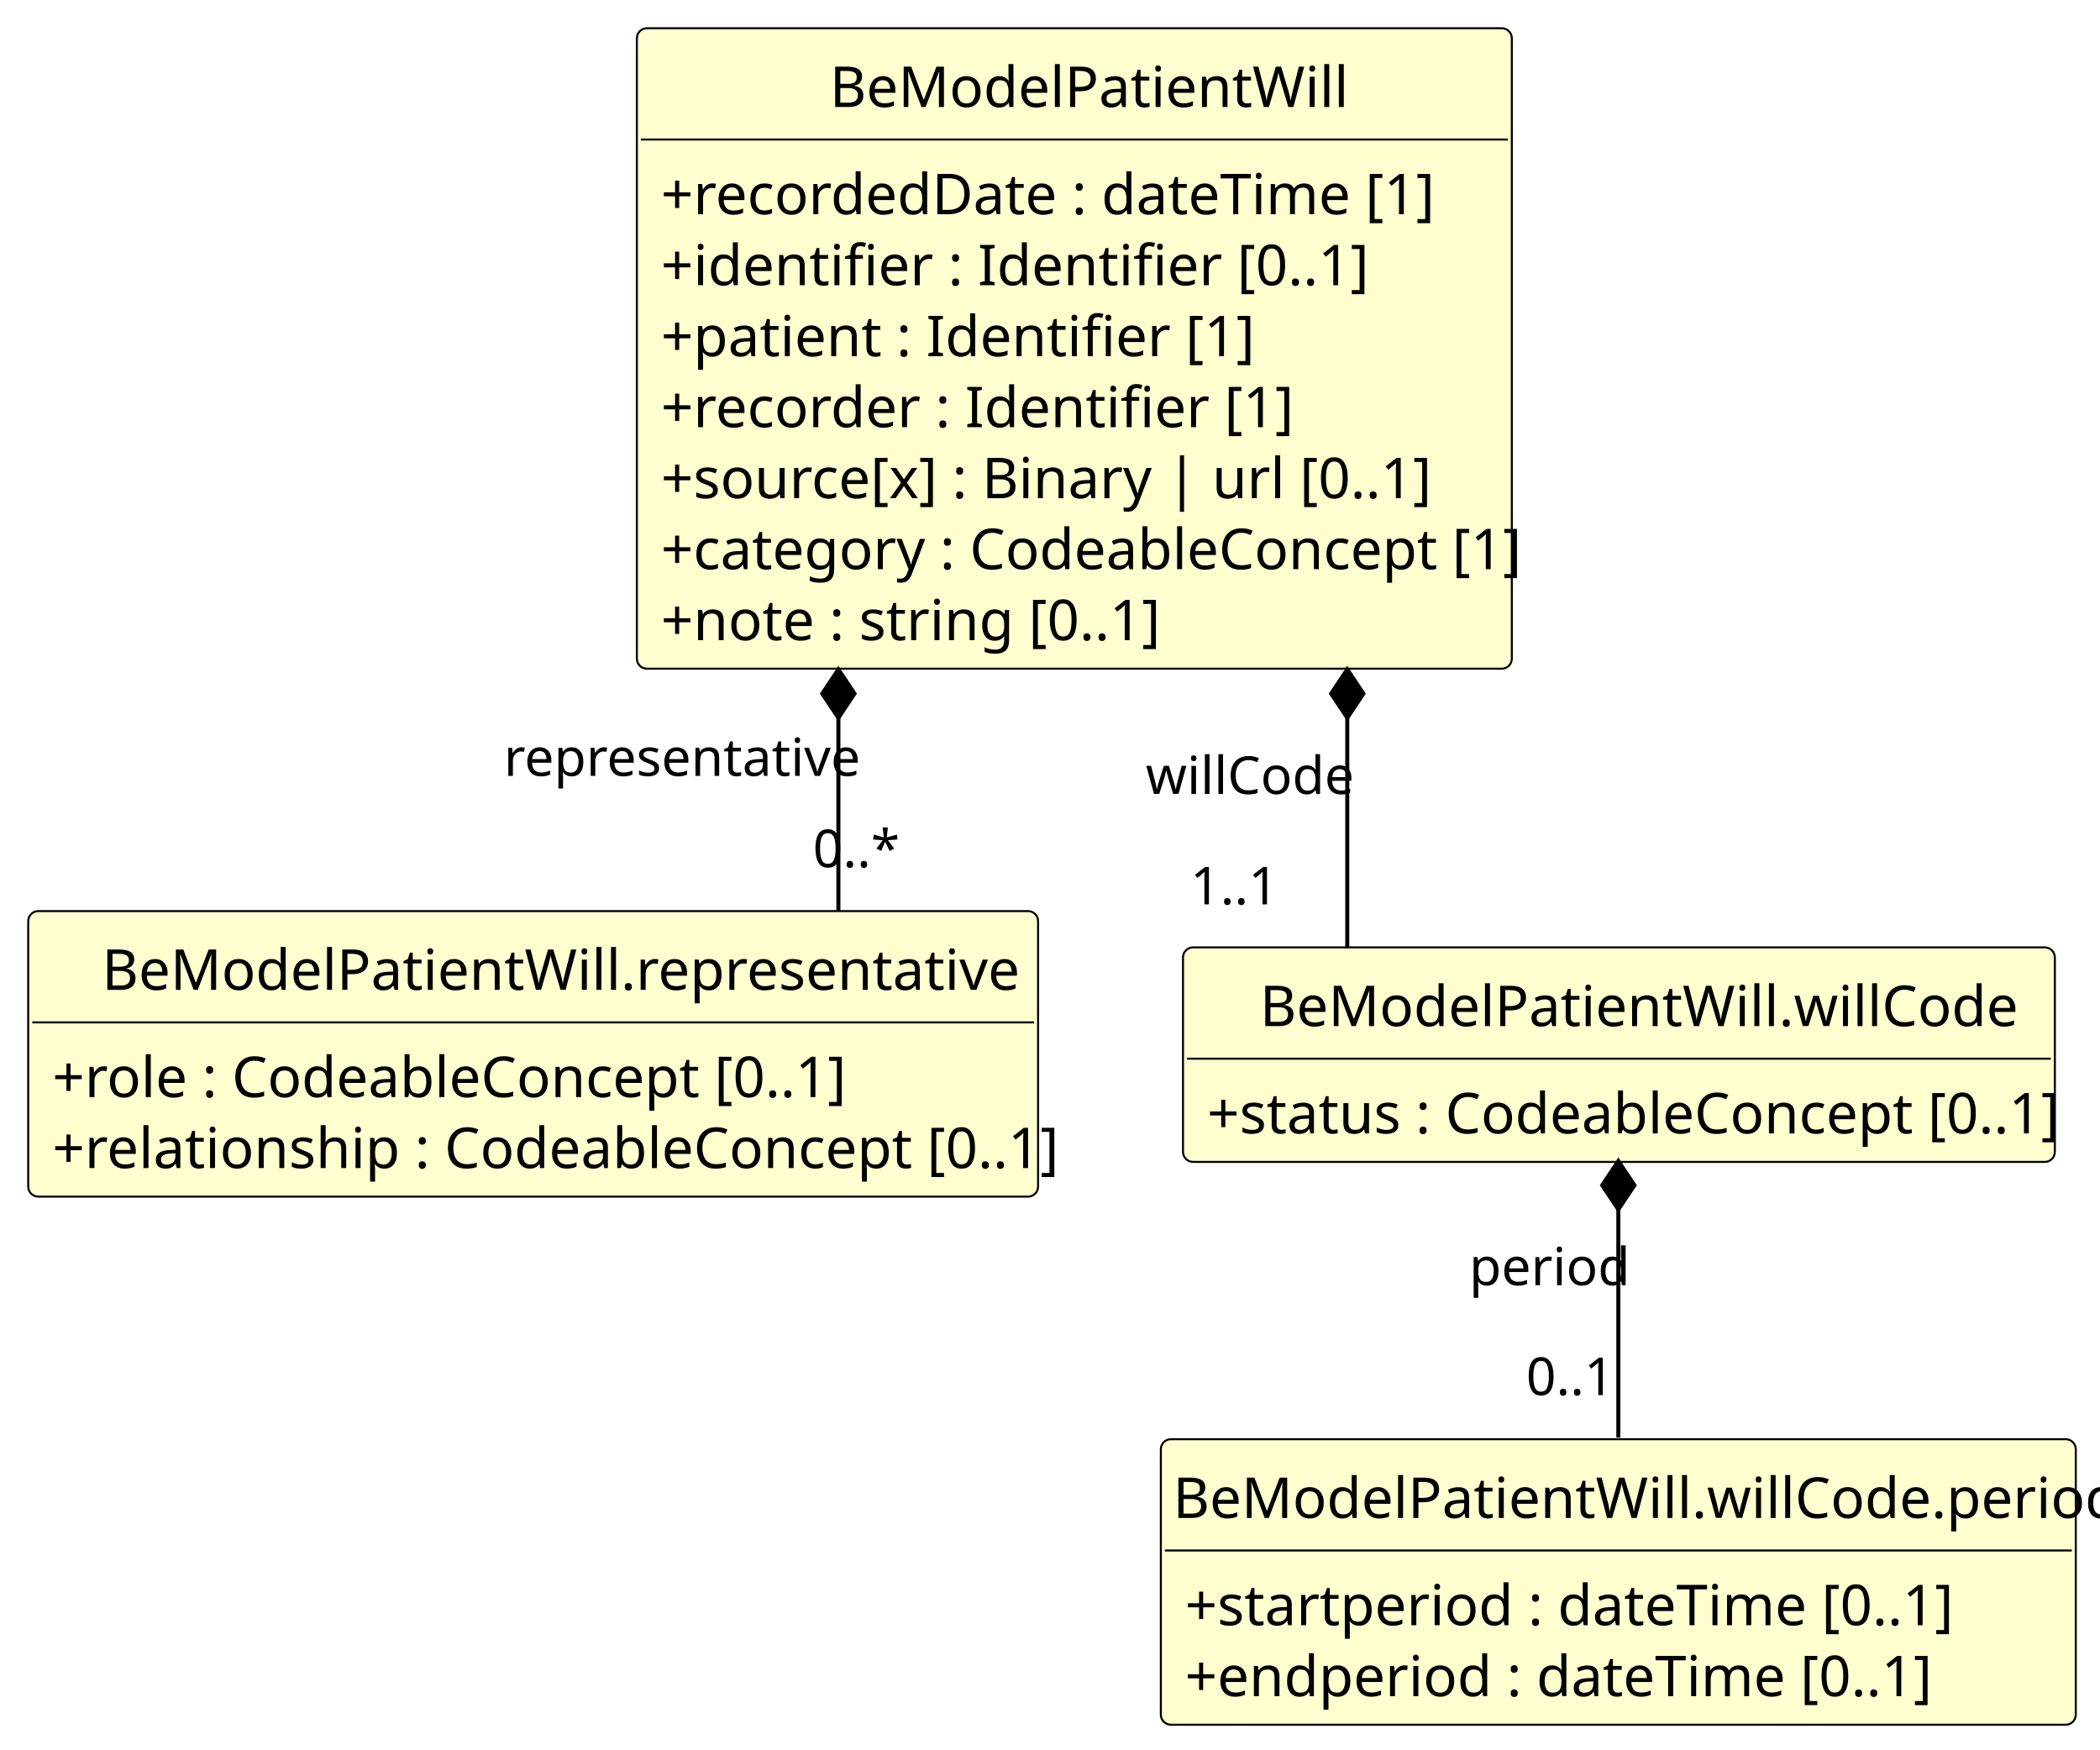
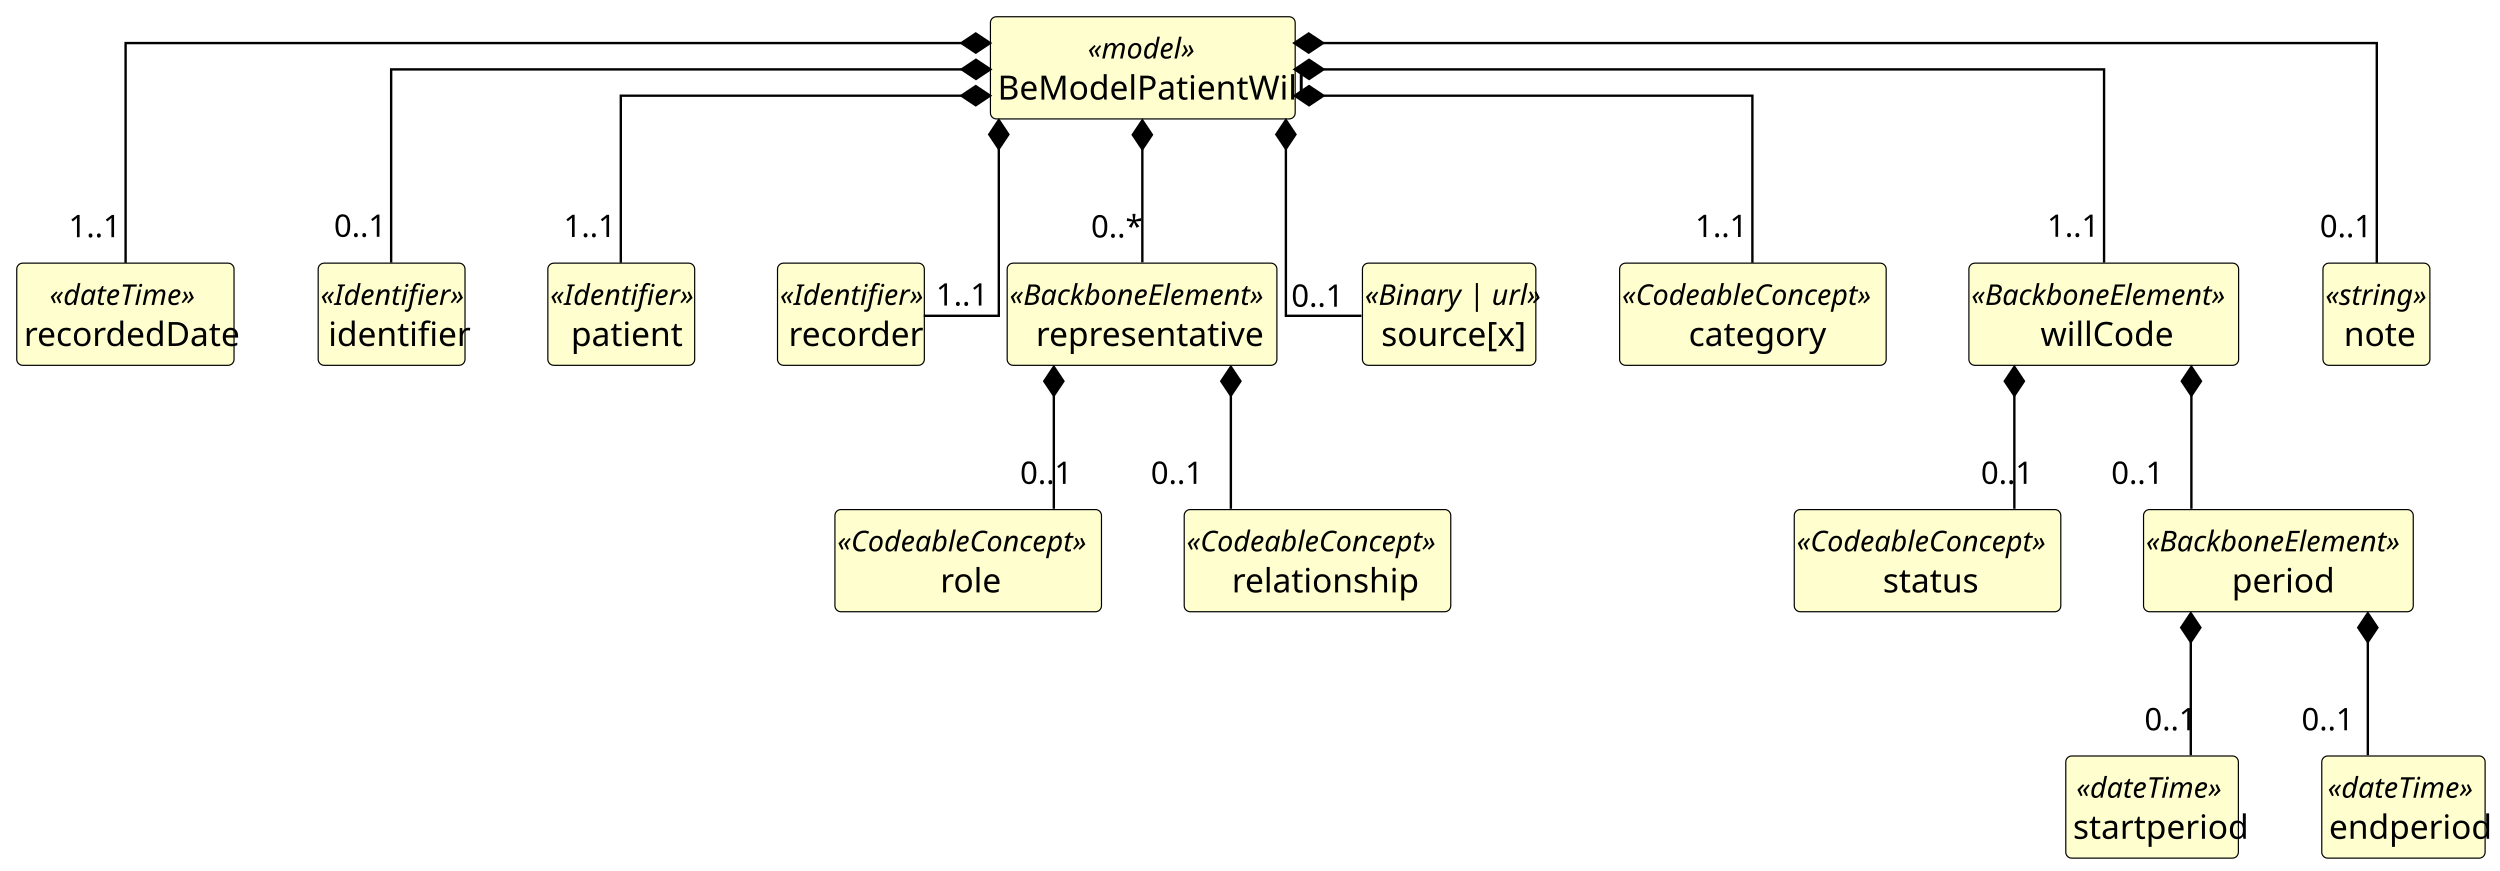
- <svg xmlns="http://www.w3.org/2000/svg" contentStyleType="text/css" data-diagram-type="CLASS" height="434px" preserveAspectRatio="none" style="width:521px;height:434px;background:#FFFFFF;" version="1.1" viewBox="0 0 521 434" width="521px" zoomAndPan="magnify">
+ <svg xmlns="http://www.w3.org/2000/svg" contentStyleType="text/css" data-diagram-type="CLASS" height="364px" preserveAspectRatio="none" style="width:1045px;height:364px;background:#FFFFFF;" version="1.1" viewBox="0 0 1045 364" width="1045px" zoomAndPan="magnify">
  <defs />
  <g>
    <g class="entity" data-entity="BeModelPatientWill" data-source-line="14" data-uid="ent0002" id="entity_BeModelPatientWill">
-       <rect fill="#FEFECE" height="158.875" rx="2.5" ry="2.5" style="stroke:#000000;stroke-width:0.5;" width="217.078" x="158" y="7" />
-       <text fill="#000000" font-family="sans-serif" font-size="14" lengthAdjust="spacing" textLength="121.386" x="205.846" y="26.533">BeModelPatientWill</text>
-       <line style="stroke:#000000;stroke-width:0.5;" x1="159" x2="374.078" y1="34.609" y2="34.609" />
-       <text fill="#000000" font-family="sans-serif" font-size="14" lengthAdjust="spacing" textLength="182.485" x="164" y="53.143">+recordedDate : dateTime [1]</text>
-       <text fill="#000000" font-family="sans-serif" font-size="14" lengthAdjust="spacing" textLength="161.478" x="164" y="70.752">+identifier : Identifier [0..1]</text>
-       <text fill="#000000" font-family="sans-serif" font-size="14" lengthAdjust="spacing" textLength="135.03" x="164" y="88.361">+patient : Identifier [1]</text>
-       <text fill="#000000" font-family="sans-serif" font-size="14" lengthAdjust="spacing" textLength="145.127" x="164" y="105.971">+recorder : Identifier [1]</text>
-       <text fill="#000000" font-family="sans-serif" font-size="14" lengthAdjust="spacing" textLength="178.322" x="164" y="123.58">+source[x] : Binary | url [0..1]</text>
-       <text fill="#000000" font-family="sans-serif" font-size="14" lengthAdjust="spacing" textLength="205.078" x="164" y="141.19">+category : CodeableConcept [1]</text>
-       <text fill="#000000" font-family="sans-serif" font-size="14" lengthAdjust="spacing" textLength="116.348" x="164" y="158.799">+note : string [0..1]</text>
+       <rect fill="#FEFECE" height="42.703" rx="2.5" ry="2.5" style="stroke:#000000;stroke-width:0.5;" width="127.386" x="414" y="7" />
+       <text fill="#000000" font-family="sans-serif" font-size="12" font-style="italic" lengthAdjust="spacing" textLength="46.031" x="454.677" y="24.457">«model»</text>
+       <text fill="#000000" font-family="sans-serif" font-size="14" lengthAdjust="spacing" textLength="121.386" x="417" y="41.627">BeModelPatientWill</text>
    </g>
-     <g class="entity" data-entity="BeModelPatientWill_representative" data-source-line="24" data-uid="ent0003" id="entity_BeModelPatientWill_representative">
-       <rect fill="#FEFECE" height="70.828" rx="2.5" ry="2.5" style="stroke:#000000;stroke-width:0.5;" width="250.547" x="7" y="226" />
-       <text fill="#000000" font-family="sans-serif" font-size="14" lengthAdjust="spacing" textLength="213.992" x="25.277" y="245.533">BeModelPatientWill.representative</text>
-       <line style="stroke:#000000;stroke-width:0.5;" x1="8" x2="256.547" y1="253.609" y2="253.609" />
-       <text fill="#000000" font-family="sans-serif" font-size="14" lengthAdjust="spacing" textLength="190.292" x="13" y="272.143">+role : CodeableConcept [0..1]</text>
-       <text fill="#000000" font-family="sans-serif" font-size="14" lengthAdjust="spacing" textLength="238.547" x="13" y="289.752">+relationship : CodeableConcept [0..1]</text>
+     <g class="entity" data-entity="BeModelPatientWill_recordedDate" data-source-line="17" data-uid="ent0003" id="entity_BeModelPatientWill_recordedDate">
+       <rect fill="#FEFECE" height="42.703" rx="2.5" ry="2.5" style="stroke:#000000;stroke-width:0.5;" width="90.827" x="7" y="110" />
+       <text fill="#000000" font-family="sans-serif" font-size="12" font-style="italic" lengthAdjust="spacing" textLength="63.369" x="20.729" y="127.457">«dateTime»</text>
+       <text fill="#000000" font-family="sans-serif" font-size="14" lengthAdjust="spacing" textLength="84.827" x="10" y="144.627">recordedDate</text>
    </g>
-     <g class="entity" data-entity="BeModelPatientWill_willCode" data-source-line="29" data-uid="ent0004" id="entity_BeModelPatientWill_willCode">
-       <rect fill="#FEFECE" height="53.219" rx="2.5" ry="2.5" style="stroke:#000000;stroke-width:0.5;" width="216.299" x="293.5" y="235" />
-       <text fill="#000000" font-family="sans-serif" font-size="14" lengthAdjust="spacing" textLength="178.185" x="312.557" y="254.533">BeModelPatientWill.willCode</text>
-       <line style="stroke:#000000;stroke-width:0.5;" x1="294.5" x2="508.799" y1="262.609" y2="262.609" />
-       <text fill="#000000" font-family="sans-serif" font-size="14" lengthAdjust="spacing" textLength="204.299" x="299.5" y="281.143">+status : CodeableConcept [0..1]</text>
+     <g class="entity" data-entity="BeModelPatientWill_identifier" data-source-line="20" data-uid="ent0004" id="entity_BeModelPatientWill_identifier">
+       <rect fill="#FEFECE" height="42.703" rx="2.5" ry="2.5" style="stroke:#000000;stroke-width:0.5;" width="61.373" x="133" y="110" />
+       <text fill="#000000" font-family="sans-serif" font-size="12" font-style="italic" lengthAdjust="spacing" textLength="59.373" x="134" y="127.457">«Identifier»</text>
+       <text fill="#000000" font-family="sans-serif" font-size="14" lengthAdjust="spacing" textLength="52.917" x="137.228" y="144.627">identifier</text>
    </g>
-     <g class="entity" data-entity="BeModelPatientWill_willCode_period" data-source-line="33" data-uid="ent0005" id="entity_BeModelPatientWill_willCode_period">
-       <rect fill="#FEFECE" height="70.828" rx="2.5" ry="2.5" style="stroke:#000000;stroke-width:0.5;" width="226.992" x="288" y="357" />
-       <text fill="#000000" font-family="sans-serif" font-size="14" lengthAdjust="spacing" textLength="220.992" x="291" y="376.533">BeModelPatientWill.willCode.period</text>
-       <line style="stroke:#000000;stroke-width:0.5;" x1="289" x2="513.992" y1="384.609" y2="384.609" />
-       <text fill="#000000" font-family="sans-serif" font-size="14" lengthAdjust="spacing" textLength="179.368" x="294" y="403.143">+startperiod : dateTime [0..1]</text>
-       <text fill="#000000" font-family="sans-serif" font-size="14" lengthAdjust="spacing" textLength="175.499" x="294" y="420.752">+endperiod : dateTime [0..1]</text>
+     <g class="entity" data-entity="BeModelPatientWill_patient" data-source-line="23" data-uid="ent0005" id="entity_BeModelPatientWill_patient">
+       <rect fill="#FEFECE" height="42.703" rx="2.5" ry="2.5" style="stroke:#000000;stroke-width:0.5;" width="61.373" x="229" y="110" />
+       <text fill="#000000" font-family="sans-serif" font-size="12" font-style="italic" lengthAdjust="spacing" textLength="59.373" x="230" y="127.457">«Identifier»</text>
+       <text fill="#000000" font-family="sans-serif" font-size="14" lengthAdjust="spacing" textLength="42.034" x="238.669" y="144.627">patient</text>
    </g>
-     <g class="link" data-entity-1="BeModelPatientWill" data-entity-2="BeModelPatientWill_representative" data-source-line="38" data-uid="lnk6" id="link_BeModelPatientWill_BeModelPatientWill_representative">
-       <path codeLine="38" d="M208,178.06 C208,199.01 208,208.57 208,225.89" fill="none" id="BeModelPatientWill-backto-BeModelPatientWill_representative" style="stroke:#000000;stroke-width:1;" />
-       <polygon fill="#000000" points="208,166.06,204,172.06,208,178.06,212,172.06,208,166.06" style="stroke:#000000;stroke-width:1;" />
-       <text fill="#000000" font-family="sans-serif" font-size="13" lengthAdjust="spacing" textLength="82.38" x="125" y="192.465">representative</text>
-       <text fill="#000000" font-family="sans-serif" font-size="13" lengthAdjust="spacing" textLength="19.513" x="201.673" y="215.122">0..*</text>
+     <g class="entity" data-entity="BeModelPatientWill_recorder" data-source-line="26" data-uid="ent0006" id="entity_BeModelPatientWill_recorder">
+       <rect fill="#FEFECE" height="42.703" rx="2.5" ry="2.5" style="stroke:#000000;stroke-width:0.5;" width="61.373" x="325" y="110" />
+       <text fill="#000000" font-family="sans-serif" font-size="12" font-style="italic" lengthAdjust="spacing" textLength="59.373" x="326" y="127.457">«Identifier»</text>
+       <text fill="#000000" font-family="sans-serif" font-size="14" lengthAdjust="spacing" textLength="52.131" x="329.621" y="144.627">recorder</text>
    </g>
-     <g class="link" data-entity-1="BeModelPatientWill" data-entity-2="BeModelPatientWill_willCode" data-source-line="39" data-uid="lnk7" id="link_BeModelPatientWill_BeModelPatientWill_willCode">
-       <path codeLine="39" d="M334.25,178.06 C334.25,202.8 334.25,216.4 334.25,234.84" fill="none" id="BeModelPatientWill-backto-BeModelPatientWill_willCode" style="stroke:#000000;stroke-width:1;" />
-       <polygon fill="#000000" points="334.25,166.06,330.25,172.06,334.25,178.06,338.25,172.06,334.25,166.06" style="stroke:#000000;stroke-width:1;" />
-       <text fill="#000000" font-family="sans-serif" font-size="13" lengthAdjust="spacing" textLength="49.131" x="284.25" y="196.945">willCode</text>
-       <text fill="#000000" font-family="sans-serif" font-size="13" lengthAdjust="spacing" textLength="21.684" x="295.315" y="224.335">1..1</text>
+     <g class="entity" data-entity="BeModelPatientWill_representative" data-source-line="29" data-uid="ent0007" id="entity_BeModelPatientWill_representative">
+       <rect fill="#FEFECE" height="42.703" rx="2.5" ry="2.5" style="stroke:#000000;stroke-width:0.5;" width="112.742" x="421" y="110" />
+       <text fill="#000000" font-family="sans-serif" font-size="12" font-style="italic" lengthAdjust="spacing" textLength="110.742" x="422" y="127.457">«BackboneElement»</text>
+       <text fill="#000000" font-family="sans-serif" font-size="14" lengthAdjust="spacing" textLength="88.717" x="433.013" y="144.627">representative</text>
    </g>
-     <g class="link" data-entity-1="BeModelPatientWill_willCode" data-entity-2="BeModelPatientWill_willCode_period" data-source-line="40" data-uid="lnk8" id="link_BeModelPatientWill_willCode_BeModelPatientWill_willCode_period">
-       <path codeLine="40" d="M401.5,300.01 C401.5,319.75 401.5,334.91 401.5,356.6" fill="none" id="BeModelPatientWill_willCode-backto-BeModelPatientWill_willCode_period" style="stroke:#000000;stroke-width:1;" />
-       <polygon fill="#000000" points="401.5,288.01,397.5,294.01,401.5,300.01,405.5,294.01,401.5,288.01" style="stroke:#000000;stroke-width:1;" />
-       <text fill="#000000" font-family="sans-serif" font-size="13" lengthAdjust="spacing" textLength="36.137" x="364.5" y="318.795">period</text>
-       <text fill="#000000" font-family="sans-serif" font-size="13" lengthAdjust="spacing" textLength="21.684" x="378.628" y="346.049">0..1</text>
+     <g class="entity" data-entity="BeModelPatientWill_representative_role" data-source-line="32" data-uid="ent0008" id="entity_BeModelPatientWill_representative_role">
+       <rect fill="#FEFECE" height="42.703" rx="2.5" ry="2.5" style="stroke:#000000;stroke-width:0.5;" width="111.418" x="349" y="213" />
+       <text fill="#000000" font-family="sans-serif" font-size="12" font-style="italic" lengthAdjust="spacing" textLength="109.418" x="350" y="230.457">«CodeableConcept»</text>
+       <text fill="#000000" font-family="sans-serif" font-size="14" lengthAdjust="spacing" textLength="23.345" x="393.037" y="247.627">role</text>
+     </g>
+     <g class="entity" data-entity="BeModelPatientWill_representative_relationship" data-source-line="35" data-uid="ent0009" id="entity_BeModelPatientWill_representative_relationship">
+       <rect fill="#FEFECE" height="42.703" rx="2.5" ry="2.5" style="stroke:#000000;stroke-width:0.5;" width="111.418" x="495" y="213" />
+       <text fill="#000000" font-family="sans-serif" font-size="12" font-style="italic" lengthAdjust="spacing" textLength="109.418" x="496" y="230.457">«CodeableConcept»</text>
+       <text fill="#000000" font-family="sans-serif" font-size="14" lengthAdjust="spacing" textLength="71.6" x="514.909" y="247.627">relationship</text>
+     </g>
+     <g class="entity" data-entity="BeModelPatientWill_source_x_" data-source-line="38" data-uid="ent0010" id="entity_BeModelPatientWill_source_x_">
+       <rect fill="#FEFECE" height="42.703" rx="2.5" ry="2.5" style="stroke:#000000;stroke-width:0.5;" width="72.482" x="569.5" y="110" />
+       <text fill="#000000" font-family="sans-serif" font-size="12" font-style="italic" lengthAdjust="spacing" textLength="70.482" x="570.5" y="127.457">«Binary | url»</text>
+       <text fill="#000000" font-family="sans-serif" font-size="14" lengthAdjust="spacing" textLength="56.8" x="577.341" y="144.627">source[x]</text>
+     </g>
+     <g class="entity" data-entity="BeModelPatientWill_category" data-source-line="41" data-uid="ent0011" id="entity_BeModelPatientWill_category">
+       <rect fill="#FEFECE" height="42.703" rx="2.5" ry="2.5" style="stroke:#000000;stroke-width:0.5;" width="111.418" x="677" y="110" />
+       <text fill="#000000" font-family="sans-serif" font-size="12" font-style="italic" lengthAdjust="spacing" textLength="109.418" x="678" y="127.457">«CodeableConcept»</text>
+       <text fill="#000000" font-family="sans-serif" font-size="14" lengthAdjust="spacing" textLength="53.696" x="705.861" y="144.627">category</text>
+     </g>
+     <g class="entity" data-entity="BeModelPatientWill_willCode" data-source-line="44" data-uid="ent0012" id="entity_BeModelPatientWill_willCode">
+       <rect fill="#FEFECE" height="42.703" rx="2.5" ry="2.5" style="stroke:#000000;stroke-width:0.5;" width="112.742" x="823" y="110" />
+       <text fill="#000000" font-family="sans-serif" font-size="12" font-style="italic" lengthAdjust="spacing" textLength="110.742" x="824" y="127.457">«BackboneElement»</text>
+       <text fill="#000000" font-family="sans-serif" font-size="14" lengthAdjust="spacing" textLength="52.91" x="852.916" y="144.627">willCode</text>
+     </g>
+     <g class="entity" data-entity="BeModelPatientWill_willCode_status" data-source-line="47" data-uid="ent0013" id="entity_BeModelPatientWill_willCode_status">
+       <rect fill="#FEFECE" height="42.703" rx="2.5" ry="2.5" style="stroke:#000000;stroke-width:0.5;" width="111.418" x="750" y="213" />
+       <text fill="#000000" font-family="sans-serif" font-size="12" font-style="italic" lengthAdjust="spacing" textLength="109.418" x="751" y="230.457">«CodeableConcept»</text>
+       <text fill="#000000" font-family="sans-serif" font-size="14" lengthAdjust="spacing" textLength="37.352" x="787.033" y="247.627">status</text>
+     </g>
+     <g class="entity" data-entity="BeModelPatientWill_willCode_period" data-source-line="50" data-uid="ent0014" id="entity_BeModelPatientWill_willCode_period">
+       <rect fill="#FEFECE" height="42.703" rx="2.5" ry="2.5" style="stroke:#000000;stroke-width:0.5;" width="112.742" x="896" y="213" />
+       <text fill="#000000" font-family="sans-serif" font-size="12" font-style="italic" lengthAdjust="spacing" textLength="110.742" x="897" y="230.457">«BackboneElement»</text>
+       <text fill="#000000" font-family="sans-serif" font-size="14" lengthAdjust="spacing" textLength="38.917" x="932.913" y="247.627">period</text>
+     </g>
+     <g class="entity" data-entity="BeModelPatientWill_willCode_period_startperiod" data-source-line="53" data-uid="ent0015" id="entity_BeModelPatientWill_willCode_period_startperiod">
+       <rect fill="#FEFECE" height="42.703" rx="2.5" ry="2.5" style="stroke:#000000;stroke-width:0.5;" width="72.144" x="863.5" y="316" />
+       <text fill="#000000" font-family="sans-serif" font-size="12" font-style="italic" lengthAdjust="spacing" textLength="63.369" x="867.888" y="333.457">«dateTime»</text>
+       <text fill="#000000" font-family="sans-serif" font-size="14" lengthAdjust="spacing" textLength="66.144" x="866.5" y="350.627">startperiod</text>
+     </g>
+     <g class="entity" data-entity="BeModelPatientWill_willCode_period_endperiod" data-source-line="56" data-uid="ent0016" id="entity_BeModelPatientWill_willCode_period_endperiod">
+       <rect fill="#FEFECE" height="42.703" rx="2.5" ry="2.5" style="stroke:#000000;stroke-width:0.5;" width="68.275" x="970.5" y="316" />
+       <text fill="#000000" font-family="sans-serif" font-size="12" font-style="italic" lengthAdjust="spacing" textLength="63.369" x="972.953" y="333.457">«dateTime»</text>
+       <text fill="#000000" font-family="sans-serif" font-size="14" lengthAdjust="spacing" textLength="62.275" x="973.5" y="350.627">endperiod</text>
+     </g>
+     <g class="entity" data-entity="BeModelPatientWill_note" data-source-line="59" data-uid="ent0017" id="entity_BeModelPatientWill_note">
+       <rect fill="#FEFECE" height="42.703" rx="2.5" ry="2.5" style="stroke:#000000;stroke-width:0.5;" width="44.691" x="971" y="110" />
+       <text fill="#000000" font-family="sans-serif" font-size="12" font-style="italic" lengthAdjust="spacing" textLength="42.691" x="972" y="127.457">«string»</text>
+       <text fill="#000000" font-family="sans-serif" font-size="14" lengthAdjust="spacing" textLength="27.248" x="979.722" y="144.627">note</text>
+     </g>
+     <g class="link" data-entity-1="BeModelPatientWill" data-entity-2="BeModelPatientWill_recordedDate" data-source-line="62" data-uid="lnk18" id="link_BeModelPatientWill_BeModelPatientWill_recordedDate">
+       <path codeLine="62" d="M401.87,18 C283.31,18 52.5,18 52.5,18 C52.5,18 52.5,76.95 52.5,109.88" fill="none" id="BeModelPatientWill-backto-BeModelPatientWill_recordedDate" style="stroke:#000000;stroke-width:1;" />
+       <polygon fill="#000000" points="413.87,18,407.87,14,401.87,18,407.87,22,413.87,18" style="stroke:#000000;stroke-width:1;" />
+       <text fill="#000000" font-family="sans-serif" font-size="13" lengthAdjust="spacing" textLength="21.684" x="28.667" y="99.136">1..1</text>
+     </g>
+     <g class="link" data-entity-1="BeModelPatientWill" data-entity-2="BeModelPatientWill_identifier" data-source-line="63" data-uid="lnk19" id="link_BeModelPatientWill_BeModelPatientWill_identifier">
+       <path codeLine="63" d="M401.96,29 C310.21,29 163.5,29 163.5,29 C163.5,29 163.5,79.67 163.5,109.76" fill="none" id="BeModelPatientWill-backto-BeModelPatientWill_identifier" style="stroke:#000000;stroke-width:1;" />
+       <polygon fill="#000000" points="413.96,29,407.96,25,401.96,29,407.96,33,413.96,29" style="stroke:#000000;stroke-width:1;" />
+       <text fill="#000000" font-family="sans-serif" font-size="13" lengthAdjust="spacing" textLength="21.684" x="139.59" y="98.982">0..1</text>
+     </g>
+     <g class="link" data-entity-1="BeModelPatientWill" data-entity-2="BeModelPatientWill_patient" data-source-line="64" data-uid="lnk20" id="link_BeModelPatientWill_BeModelPatientWill_patient">
+       <path codeLine="64" d="M401.86,40 C337.51,40 259.5,40 259.5,40 C259.5,40 259.5,82.76 259.5,109.82" fill="none" id="BeModelPatientWill-backto-BeModelPatientWill_patient" style="stroke:#000000;stroke-width:1;" />
+       <polygon fill="#000000" points="413.86,40,407.86,36,401.86,40,407.86,44,413.86,40" style="stroke:#000000;stroke-width:1;" />
+       <text fill="#000000" font-family="sans-serif" font-size="13" lengthAdjust="spacing" textLength="21.684" x="235.59" y="99.059">1..1</text>
+     </g>
+     <g class="link" data-entity-1="BeModelPatientWill" data-entity-2="BeModelPatientWill_recorder" data-source-line="65" data-uid="lnk21" id="link_BeModelPatientWill_BeModelPatientWill_recorder">
+       <path codeLine="65" d="M417.5,62.2 C417.5,92.55 417.5,132 417.5,132 C417.5,132 401.76,132 386.14,132" fill="none" id="BeModelPatientWill-backto-BeModelPatientWill_recorder" style="stroke:#000000;stroke-width:1;" />
+       <polygon fill="#000000" points="417.5,50.2,413.5,56.2,417.5,62.2,421.5,56.2,417.5,50.2" style="stroke:#000000;stroke-width:1;" />
+       <text fill="#000000" font-family="sans-serif" font-size="13" lengthAdjust="spacing" textLength="21.684" x="391.222" y="127.72">1..1</text>
+     </g>
+     <g class="link" data-entity-1="BeModelPatientWill" data-entity-2="BeModelPatientWill_representative" data-source-line="66" data-uid="lnk22" id="link_BeModelPatientWill_BeModelPatientWill_representative">
+       <path codeLine="66" d="M477.5,62.34 C477.5,79.82 477.5,92.22 477.5,109.69" fill="none" id="BeModelPatientWill-backto-BeModelPatientWill_representative" style="stroke:#000000;stroke-width:1;" />
+       <polygon fill="#000000" points="477.5,50.34,473.5,56.34,477.5,62.34,481.5,56.34,477.5,50.34" style="stroke:#000000;stroke-width:1;" />
+       <text fill="#000000" font-family="sans-serif" font-size="13" lengthAdjust="spacing" textLength="19.513" x="456.05" y="99.261">0..*</text>
+     </g>
+     <g class="link" data-entity-1="BeModelPatientWill_representative" data-entity-2="BeModelPatientWill_representative_role" data-source-line="67" data-uid="lnk23" id="link_BeModelPatientWill_representative_BeModelPatientWill_representative_role">
+       <path codeLine="67" d="M440.5,165.34 C440.5,182.82 440.5,195.22 440.5,212.69" fill="none" id="BeModelPatientWill_representative-backto-BeModelPatientWill_representative_role" style="stroke:#000000;stroke-width:1;" />
+       <polygon fill="#000000" points="440.5,153.34,436.5,159.34,440.5,165.34,444.5,159.34,440.5,153.34" style="stroke:#000000;stroke-width:1;" />
+       <text fill="#000000" font-family="sans-serif" font-size="13" lengthAdjust="spacing" textLength="21.684" x="426.389" y="202.261">0..1</text>
+     </g>
+     <g class="link" data-entity-1="BeModelPatientWill_representative" data-entity-2="BeModelPatientWill_representative_relationship" data-source-line="68" data-uid="lnk24" id="link_BeModelPatientWill_representative_BeModelPatientWill_representative_relationship">
+       <path codeLine="68" d="M514.5,165.34 C514.5,182.82 514.5,195.22 514.5,212.69" fill="none" id="BeModelPatientWill_representative-backto-BeModelPatientWill_representative_relationship" style="stroke:#000000;stroke-width:1;" />
+       <polygon fill="#000000" points="514.5,153.34,510.5,159.34,514.5,165.34,518.5,159.34,514.5,153.34" style="stroke:#000000;stroke-width:1;" />
+       <text fill="#000000" font-family="sans-serif" font-size="13" lengthAdjust="spacing" textLength="21.684" x="481.039" y="202.261">0..1</text>
+     </g>
+     <g class="link" data-entity-1="BeModelPatientWill" data-entity-2="BeModelPatientWill_source_x_" data-source-line="69" data-uid="lnk25" id="link_BeModelPatientWill_BeModelPatientWill_source_x_">
+       <path codeLine="69" d="M537.5,62.2 C537.5,92.55 537.5,132 537.5,132 C537.5,132 552.94,132 569.11,132" fill="none" id="BeModelPatientWill-backto-BeModelPatientWill_source_x_" style="stroke:#000000;stroke-width:1;" />
+       <polygon fill="#000000" points="537.5,50.2,533.5,56.2,537.5,62.2,541.5,56.2,537.5,50.2" style="stroke:#000000;stroke-width:1;" />
+       <text fill="#000000" font-family="sans-serif" font-size="13" lengthAdjust="spacing" textLength="21.684" x="539.776" y="128.217">0..1</text>
+     </g>
+     <g class="link" data-entity-1="BeModelPatientWill" data-entity-2="BeModelPatientWill_category" data-source-line="70" data-uid="lnk26" id="link_BeModelPatientWill_BeModelPatientWill_category">
+       <path codeLine="70" d="M553.19,40 C628.72,40 732.5,40 732.5,40 C732.5,40 732.5,82.76 732.5,109.82" fill="none" id="BeModelPatientWill-backto-BeModelPatientWill_category" style="stroke:#000000;stroke-width:1;" />
+       <polygon fill="#000000" points="541.19,40,547.19,44,553.19,40,547.19,36,541.19,40" style="stroke:#000000;stroke-width:1;" />
+       <text fill="#000000" font-family="sans-serif" font-size="13" lengthAdjust="spacing" textLength="21.684" x="708.584" y="99.059">1..1</text>
+     </g>
+     <g class="link" data-entity-1="BeModelPatientWill" data-entity-2="BeModelPatientWill_willCode" data-source-line="71" data-uid="lnk27" id="link_BeModelPatientWill_BeModelPatientWill_willCode">
+       <path codeLine="71" d="M553.2,29 C666.55,29 879.5,29 879.5,29 C879.5,29 879.5,79.67 879.5,109.76" fill="none" id="BeModelPatientWill-backto-BeModelPatientWill_willCode" style="stroke:#000000;stroke-width:1;" />
+       <polygon fill="#000000" points="541.2,29,547.2,33,553.2,29,547.2,25,541.2,29" style="stroke:#000000;stroke-width:1;" />
+       <text fill="#000000" font-family="sans-serif" font-size="13" lengthAdjust="spacing" textLength="21.684" x="855.679" y="98.982">1..1</text>
+     </g>
+     <g class="link" data-entity-1="BeModelPatientWill_willCode" data-entity-2="BeModelPatientWill_willCode_status" data-source-line="72" data-uid="lnk28" id="link_BeModelPatientWill_willCode_BeModelPatientWill_willCode_status">
+       <path codeLine="72" d="M842,165.34 C842,182.82 842,195.22 842,212.69" fill="none" id="BeModelPatientWill_willCode-backto-BeModelPatientWill_willCode_status" style="stroke:#000000;stroke-width:1;" />
+       <polygon fill="#000000" points="842,153.34,838,159.34,842,165.34,846,159.34,842,153.34" style="stroke:#000000;stroke-width:1;" />
+       <text fill="#000000" font-family="sans-serif" font-size="13" lengthAdjust="spacing" textLength="21.684" x="828.023" y="202.261">0..1</text>
+     </g>
+     <g class="link" data-entity-1="BeModelPatientWill_willCode" data-entity-2="BeModelPatientWill_willCode_period" data-source-line="73" data-uid="lnk29" id="link_BeModelPatientWill_willCode_BeModelPatientWill_willCode_period">
+       <path codeLine="73" d="M916,165.34 C916,182.82 916,195.22 916,212.69" fill="none" id="BeModelPatientWill_willCode-backto-BeModelPatientWill_willCode_period" style="stroke:#000000;stroke-width:1;" />
+       <polygon fill="#000000" points="916,153.34,912,159.34,916,165.34,920,159.34,916,153.34" style="stroke:#000000;stroke-width:1;" />
+       <text fill="#000000" font-family="sans-serif" font-size="13" lengthAdjust="spacing" textLength="21.684" x="882.495" y="202.261">0..1</text>
+     </g>
+     <g class="link" data-entity-1="BeModelPatientWill_willCode_period" data-entity-2="BeModelPatientWill_willCode_period_startperiod" data-source-line="74" data-uid="lnk30" id="link_BeModelPatientWill_willCode_period_BeModelPatientWill_willCode_period_startperiod">
+       <path codeLine="74" d="M915.75,268.34 C915.75,285.82 915.75,298.22 915.75,315.69" fill="none" id="BeModelPatientWill_willCode_period-backto-BeModelPatientWill_willCode_period_startperiod" style="stroke:#000000;stroke-width:1;" />
+       <polygon fill="#000000" points="915.75,256.34,911.75,262.34,915.75,268.34,919.75,262.34,915.75,256.34" style="stroke:#000000;stroke-width:1;" />
+       <text fill="#000000" font-family="sans-serif" font-size="13" lengthAdjust="spacing" textLength="21.684" x="896.368" y="305.261">0..1</text>
+     </g>
+     <g class="link" data-entity-1="BeModelPatientWill_willCode_period" data-entity-2="BeModelPatientWill_willCode_period_endperiod" data-source-line="75" data-uid="lnk31" id="link_BeModelPatientWill_willCode_period_BeModelPatientWill_willCode_period_endperiod">
+       <path codeLine="75" d="M989.75,268.34 C989.75,285.82 989.75,298.22 989.75,315.69" fill="none" id="BeModelPatientWill_willCode_period-backto-BeModelPatientWill_willCode_period_endperiod" style="stroke:#000000;stroke-width:1;" />
+       <polygon fill="#000000" points="989.75,256.34,985.75,262.34,989.75,268.34,993.75,262.34,989.75,256.34" style="stroke:#000000;stroke-width:1;" />
+       <text fill="#000000" font-family="sans-serif" font-size="13" lengthAdjust="spacing" textLength="21.684" x="962.019" y="305.261">0..1</text>
+     </g>
+     <g class="link" data-entity-1="BeModelPatientWill" data-entity-2="BeModelPatientWill_note" data-source-line="76" data-uid="lnk32" id="link_BeModelPatientWill_BeModelPatientWill_note">
+       <path codeLine="76" d="M553.03,18 C690.95,18 993.5,18 993.5,18 C993.5,18 993.5,76.95 993.5,109.88" fill="none" id="BeModelPatientWill-backto-BeModelPatientWill_note" style="stroke:#000000;stroke-width:1;" />
+       <polygon fill="#000000" points="541.03,18,547.03,22,553.03,18,547.03,14,541.03,18" style="stroke:#000000;stroke-width:1;" />
+       <text fill="#000000" font-family="sans-serif" font-size="13" lengthAdjust="spacing" textLength="21.684" x="969.686" y="99.136">0..1</text>
    </g>
  </g>
</svg>
